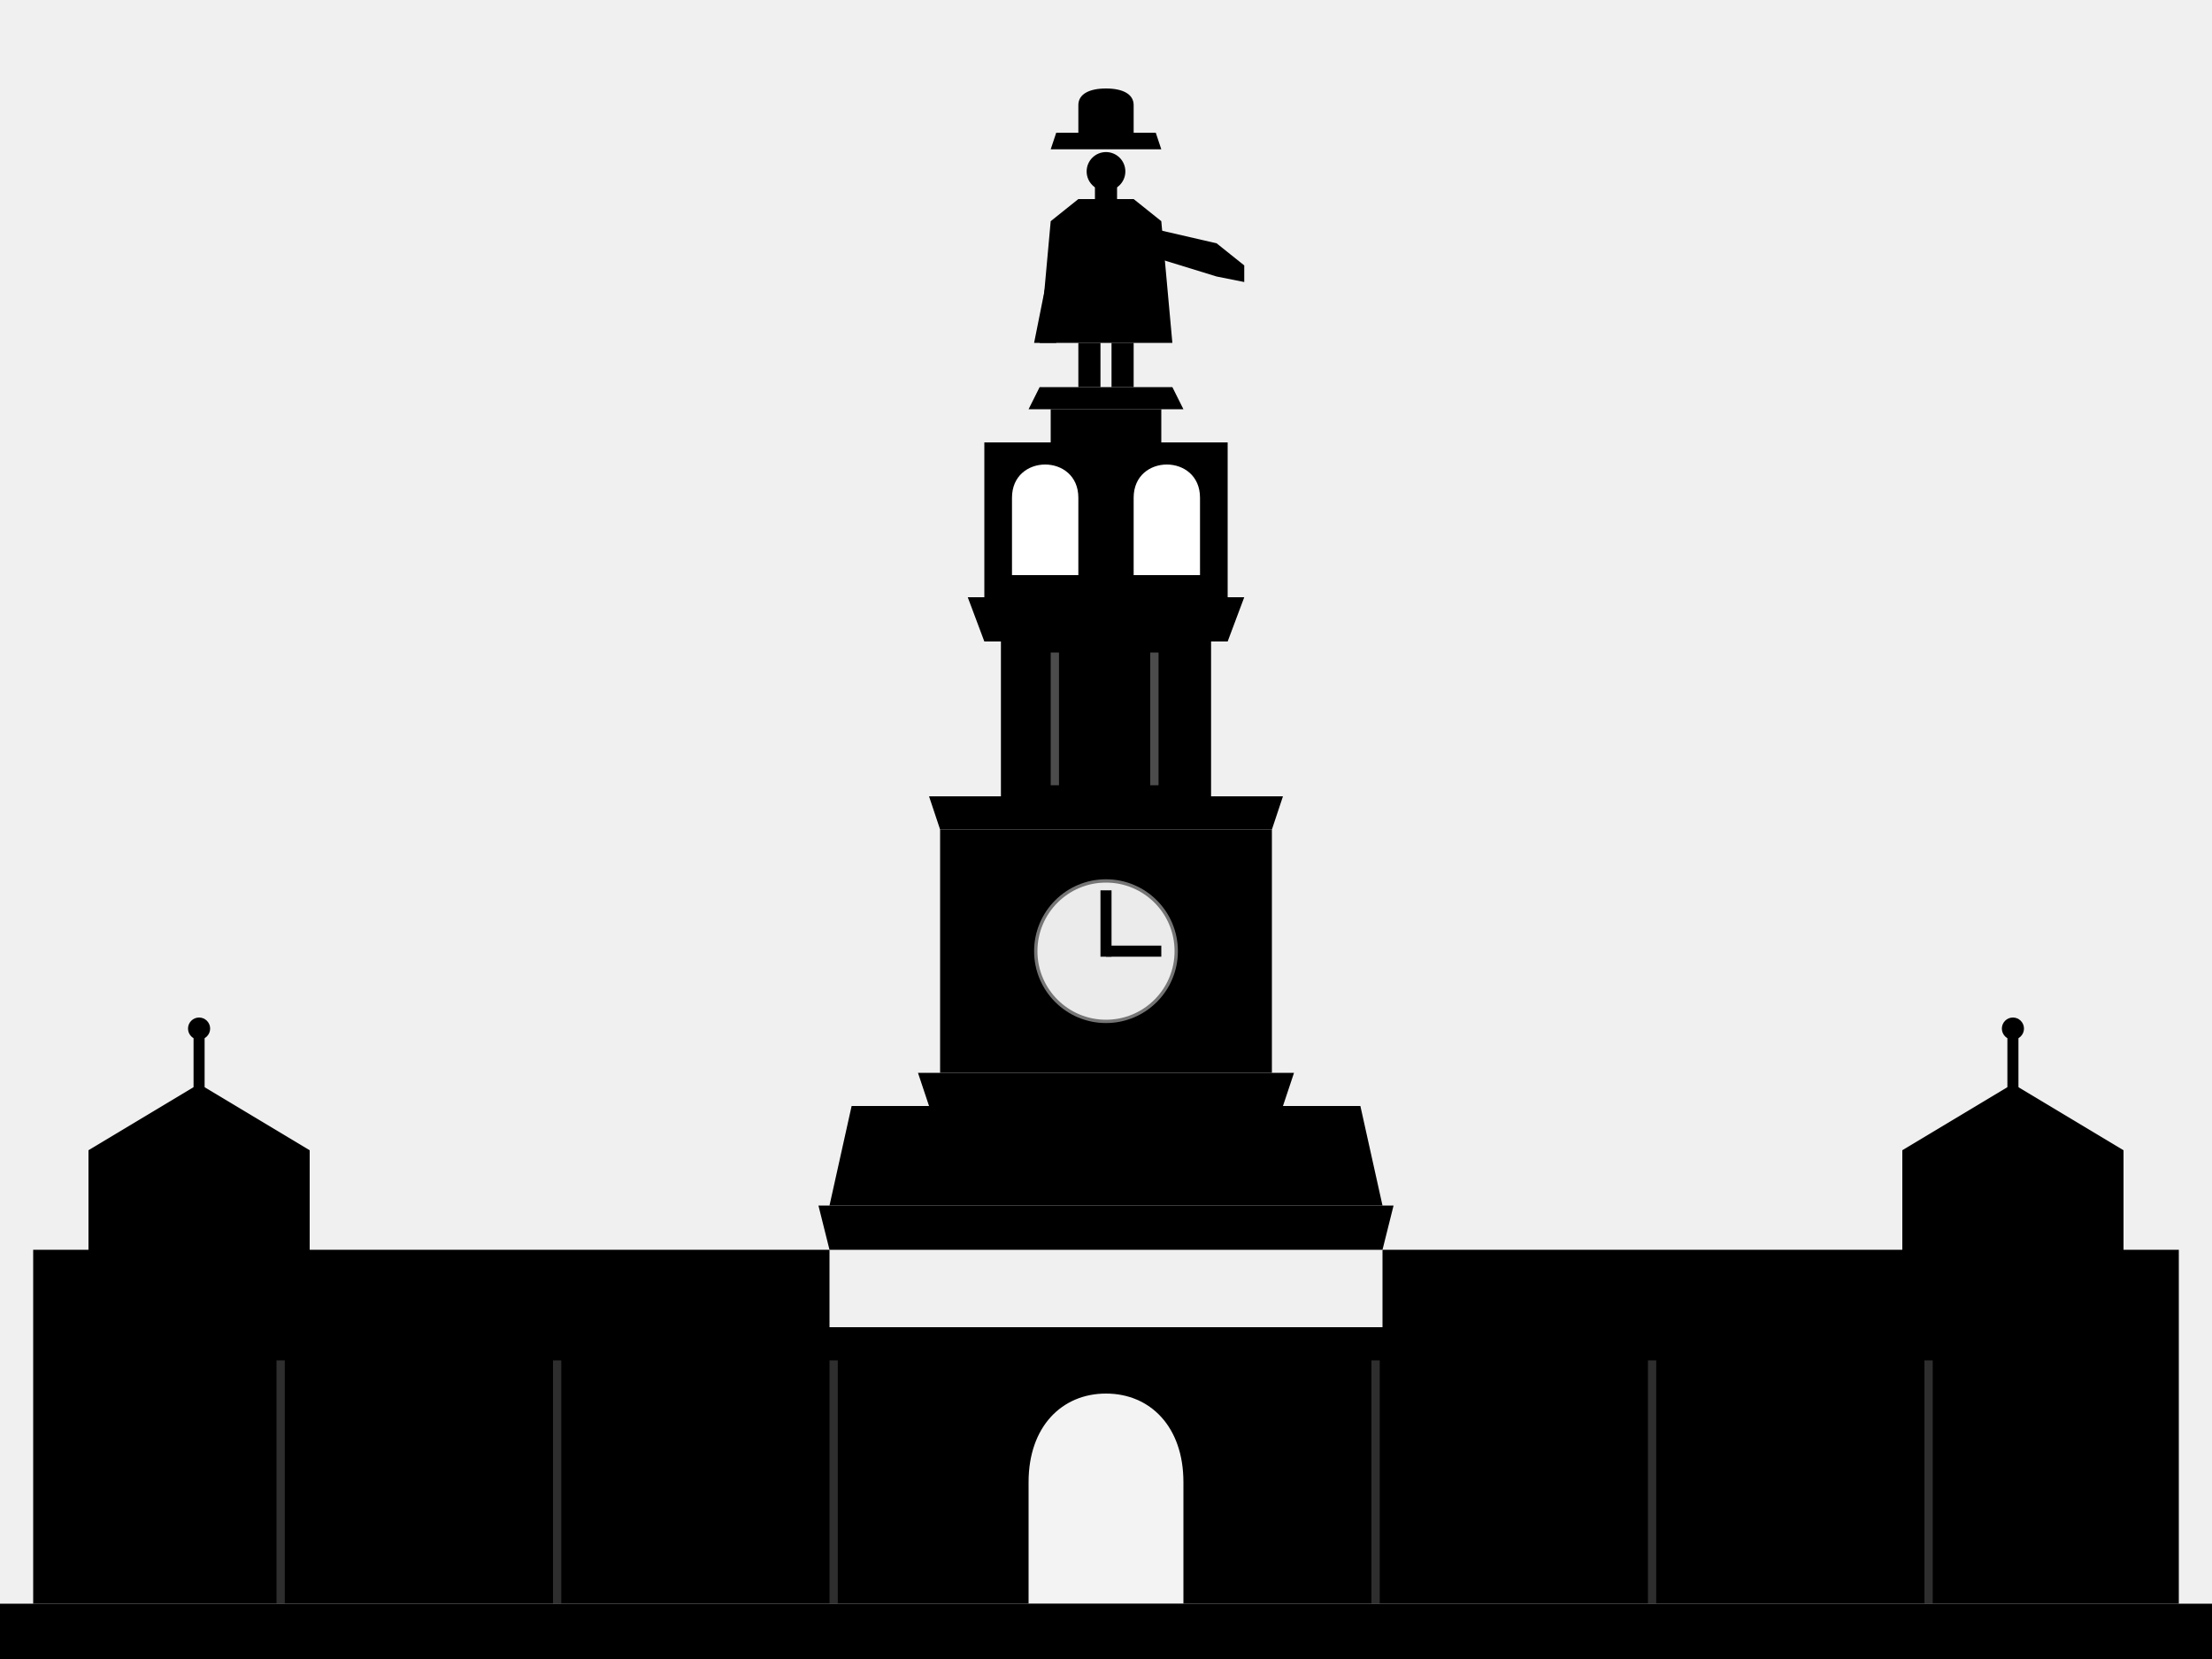
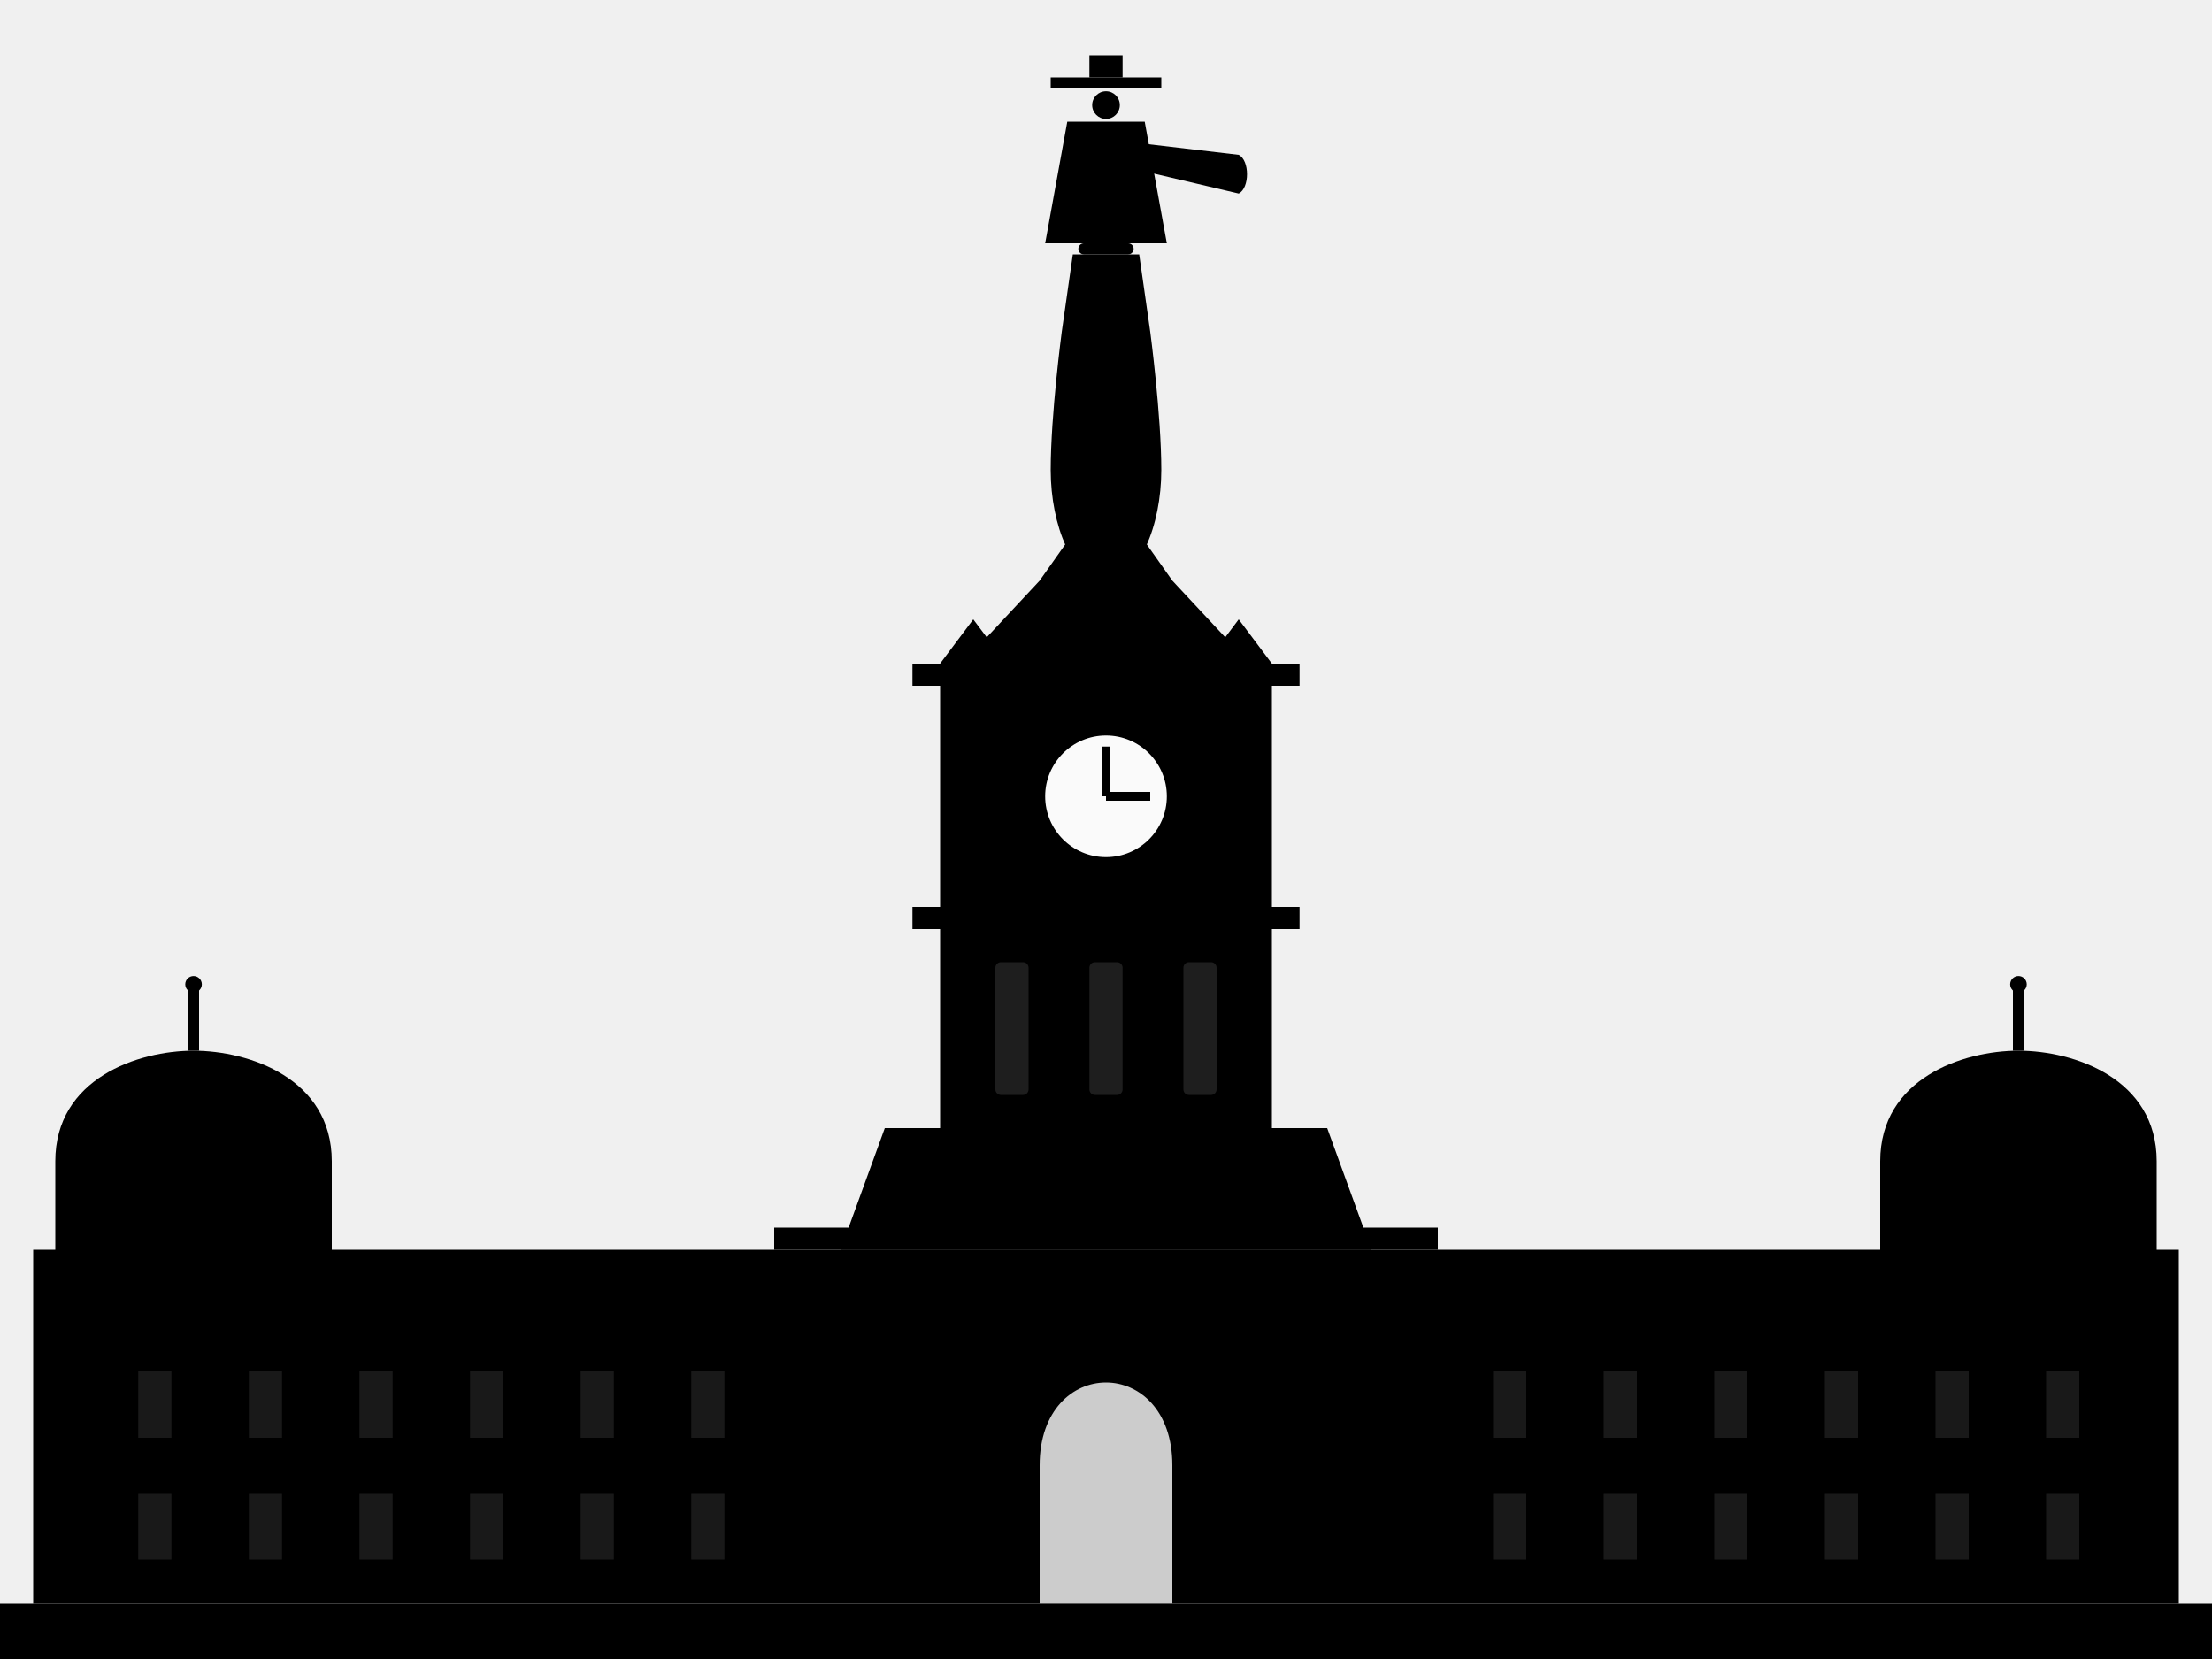
<svg xmlns="http://www.w3.org/2000/svg" viewBox="0 0 400 300">
-   <path fill="currentColor" d="     M191,24     L209,24     L210,27     L190,27 Z   " />
-   <path fill="currentColor" d="     M195,19     C195,17 197,16 200,16     C203,16 205,17 205,19     L205,24     L195,24 Z   " />
-   <ellipse cx="200" cy="31" rx="3.5" ry="3.5" fill="currentColor" />
-   <rect x="198" y="33" width="4" height="4" fill="currentColor" />
-   <path fill="currentColor" d="     M195,36     L205,36     L210,40     L212,62     L188,62     L190,40 Z   " />
-   <path fill="currentColor" d="     M207,41     L220,44     L225,48     L225,51     L220,50     L207,46 Z   " />
-   <path fill="currentColor" d="     M193,41     L189,52     L187,62     L191,62     L193,52     L197,41 Z   " />
-   <rect x="195" y="62" width="4" height="8" fill="currentColor" />
-   <rect x="201" y="62" width="4" height="8" fill="currentColor" />
-   <path fill="currentColor" d="     M188,70     L212,70     L214,74     L186,74 Z   " />
-   <rect x="190" y="74" width="20" height="6" fill="currentColor" />
-   <path fill="currentColor" d="     M178,80     L222,80     L222,108     L178,108 Z   " />
-   <path fill="#fff" d="     M183,90     C183,86 186,84 189,84     C192,84 195,86 195,90     L195,104     L183,104 Z   " />
-   <path fill="#fff" d="     M205,90     C205,86 208,84 211,84     C214,84 217,86 217,90     L217,104     L205,104 Z   " />
-   <path fill="currentColor" d="     M175,108 L225,108 L222,116 L178,116 Z   " />
-   <rect x="181" y="116" width="38" height="28" fill="currentColor" />
-   <rect x="190" y="118" width="1.5" height="24" fill="#fff" opacity="0.30" />
-   <rect x="208" y="118" width="1.5" height="24" fill="#fff" opacity="0.30" />
-   <path fill="currentColor" d="     M168,144 L232,144 L230,150 L170,150 Z   " />
-   <rect x="170" y="150" width="60" height="44" fill="currentColor" />
-   <circle cx="200" cy="172" r="13" fill="#fff" opacity="0.92" />
-   <rect x="199" y="161" width="2" height="12" fill="currentColor" />
-   <rect x="200" y="171" width="10" height="2" fill="currentColor" />
-   <circle cx="200" cy="172" r="13" fill="none" stroke="currentColor" stroke-width="1.2" opacity="0.5" />
-   <path fill="currentColor" d="     M166,194 L234,194 L232,200 L168,200 Z   " />
-   <path fill="currentColor" d="     M154,200     L246,200     L250,218     L150,218 Z   " />
-   <path fill="currentColor" d="     M148,218 L252,218 L250,226 L150,226 Z   " />
-   <path fill="currentColor" d="     M6,226     L150,226     L150,240     L6,240 Z   " />
-   <path fill="currentColor" d="     M250,226     L394,226     L394,240     L250,240 Z   " />
-   <path fill="currentColor" d="     M16,208     L36,196     L56,208     L56,228     L16,228 Z   " />
-   <rect x="35" y="186" width="2" height="12" fill="currentColor" />
-   <circle cx="36" cy="186" r="2" fill="currentColor" />
-   <path fill="currentColor" d="     M344,208     L364,196     L384,208     L384,228     L344,228 Z   " />
-   <rect x="363" y="186" width="2" height="12" fill="currentColor" />
-   <circle cx="364" cy="186" r="2" fill="currentColor" />
+   <path fill="currentColor" d="M190,14 H210 V16 H190 Z" />
+   <rect x="197" y="10" width="6" height="4" fill="currentColor" />
+   <circle cx="200" cy="19" r="2.5" fill="currentColor" />
+   <path fill="currentColor" d="M193,22 H207 L211,44 H189 Z" />
+   <path fill="currentColor" d="M207,26 L224,28 C226,29 226,34 224,35 L207,31 Z" />
+   <rect x="195" y="44" width="10" height="2" fill="currentColor" rx="1" />
+   <path fill="currentColor" d="M194,46 H206 L208,60 H192 Z" />
+   <path fill="currentColor" d="M192,60 C192,60 190,75 190,85 C190,95 194,105 200,105 C206,105 210,95 210,85 C210,75 208,60 208,60 Z" />
+   <path fill="currentColor" d="M174,120 L188,105 L200,88 L212,105 L226,120 Z" />
+   <path fill="currentColor" d="M170,120 L176,112 L182,120 Z" />
+   <path fill="currentColor" d="M218,120 L224,112 L230,120 Z" />
+   <rect x="165" y="120" width="70" height="4" fill="currentColor" />
+   <rect x="170" y="124" width="60" height="40" fill="currentColor" />
+   <circle cx="200" cy="144" r="11" fill="#fff" opacity="0.98" />
+   <rect x="199.2" y="135" width="1.6" height="9" fill="currentColor" />
+   <rect x="200" y="143.2" width="8" height="1.6" fill="currentColor" />
+   <rect x="165" y="164" width="70" height="4" fill="currentColor" />
+   <rect x="170" y="168" width="60" height="36" fill="currentColor" />
+   <g fill="#fff" opacity="0.12">
+     <rect x="180" y="174" width="6" height="24" rx="1" />
+     <rect x="197" y="174" width="6" height="24" rx="1" />
+     <rect x="214" y="174" width="6" height="24" rx="1" />
+   </g>
+   <path fill="currentColor" d="M160,204 H240 L248,226 H152 Z" />
+   <rect x="140" y="222" width="120" height="4" fill="currentColor" />
+   <path fill="currentColor" d="M6,226 H394 L394,240 H6 Z" />
+   <path fill="currentColor" d="M10,228 V210 C10,195 25,190 35,190 C45,190 60,195 60,210 V228 Z" />
+   <rect x="34" y="178" width="2" height="12" fill="currentColor" />
+   <circle cx="35" cy="178" r="1.5" fill="currentColor" />
+   <path fill="currentColor" d="M340,228 V210 C340,195 355,190 365,190 C375,190 390,195 390,210 V228 Z" />
+   <rect x="364" y="178" width="2" height="12" fill="currentColor" />
+   <circle cx="365" cy="178" r="1.5" fill="currentColor" />
  <rect x="6" y="240" width="388" height="50" fill="currentColor" />
-   <path fill="#fff" d="     M186,268     C186,258 192,252 200,252     C208,252 214,258 214,268     L214,290     L186,290 Z   " opacity="0.95" />
-   <rect x="50" y="246" width="1.5" height="44" fill="#fff" opacity="0.18" />
-   <rect x="100" y="246" width="1.5" height="44" fill="#fff" opacity="0.18" />
-   <rect x="150" y="246" width="1.5" height="44" fill="#fff" opacity="0.18" />
-   <rect x="248" y="246" width="1.5" height="44" fill="#fff" opacity="0.18" />
-   <rect x="298" y="246" width="1.5" height="44" fill="#fff" opacity="0.18" />
-   <rect x="348" y="246" width="1.5" height="44" fill="#fff" opacity="0.18" />
+   <g fill="#fff" opacity="0.1">
+     <rect x="25" y="248" width="6" height="12" />
+     <rect x="45" y="248" width="6" height="12" />
+     <rect x="65" y="248" width="6" height="12" />
+     <rect x="85" y="248" width="6" height="12" />
+     <rect x="105" y="248" width="6" height="12" />
+     <rect x="125" y="248" width="6" height="12" />
+     <rect x="270" y="248" width="6" height="12" />
+     <rect x="290" y="248" width="6" height="12" />
+     <rect x="310" y="248" width="6" height="12" />
+     <rect x="330" y="248" width="6" height="12" />
+     <rect x="350" y="248" width="6" height="12" />
+     <rect x="370" y="248" width="6" height="12" />
+     <rect x="25" y="270" width="6" height="12" />
+     <rect x="45" y="270" width="6" height="12" />
+     <rect x="65" y="270" width="6" height="12" />
+     <rect x="85" y="270" width="6" height="12" />
+     <rect x="105" y="270" width="6" height="12" />
+     <rect x="125" y="270" width="6" height="12" />
+     <rect x="270" y="270" width="6" height="12" />
+     <rect x="290" y="270" width="6" height="12" />
+     <rect x="310" y="270" width="6" height="12" />
+     <rect x="330" y="270" width="6" height="12" />
+     <rect x="350" y="270" width="6" height="12" />
+     <rect x="370" y="270" width="6" height="12" />
+   </g>
+   <path fill="#fff" d="M188,265 C188,255 194,250 200,250 C206,250 212,255 212,265 V290 H188 Z" opacity="0.8" />
  <rect x="0" y="290" width="400" height="10" fill="currentColor" />
</svg>
